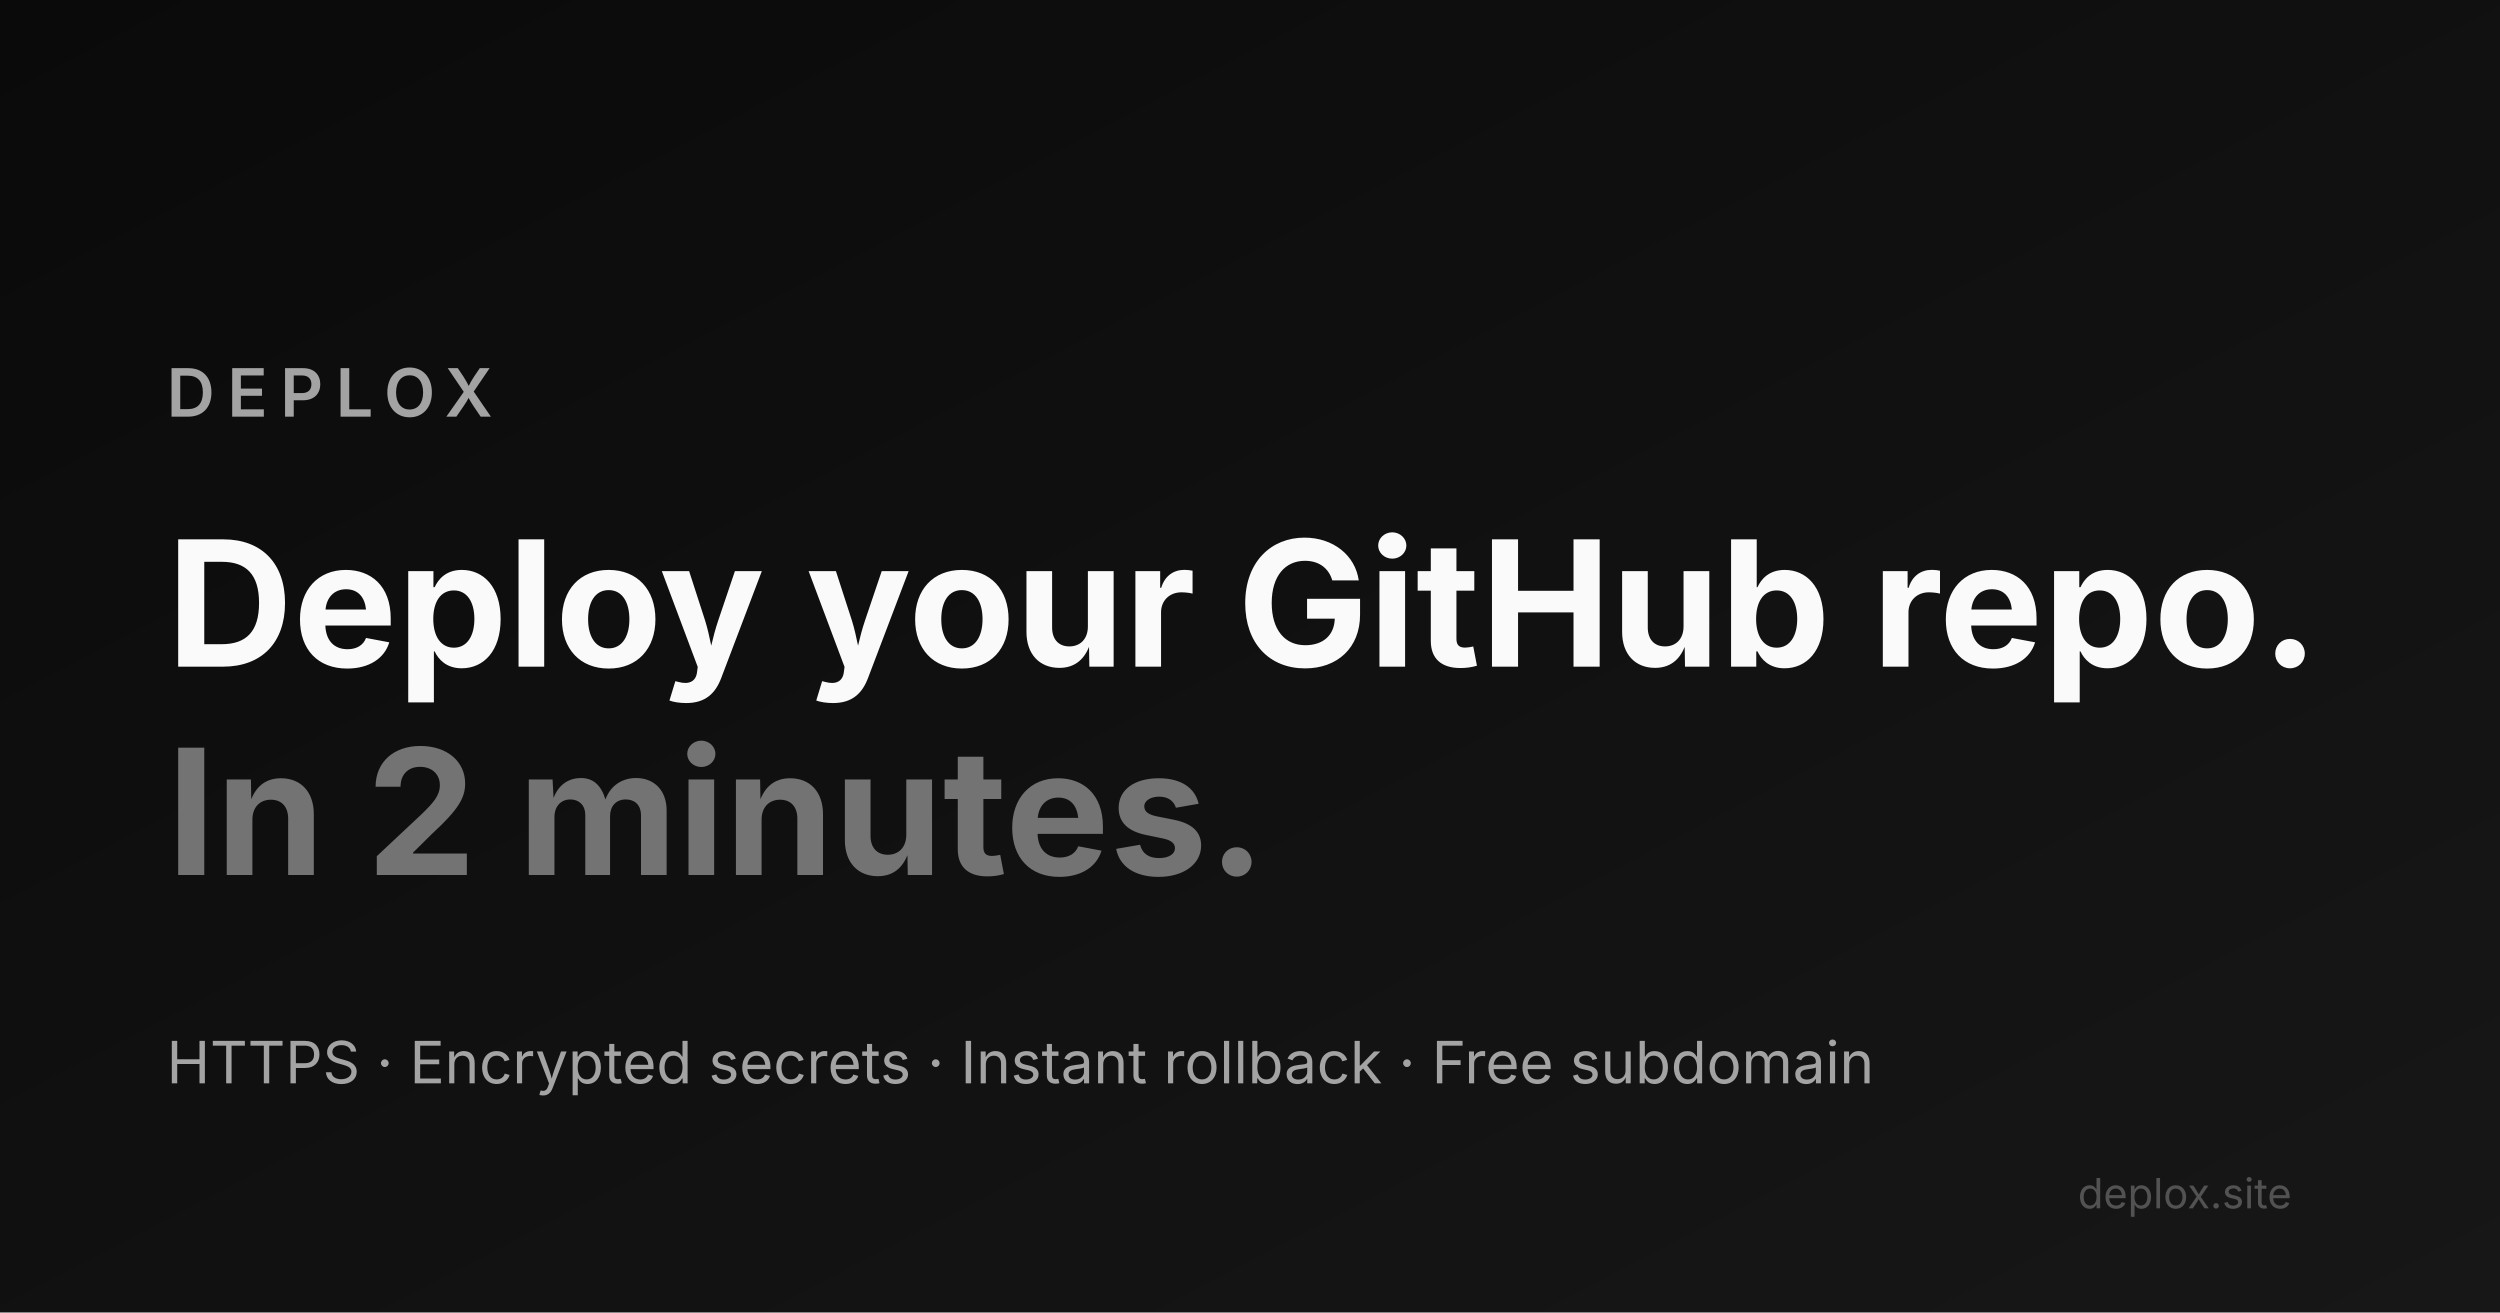
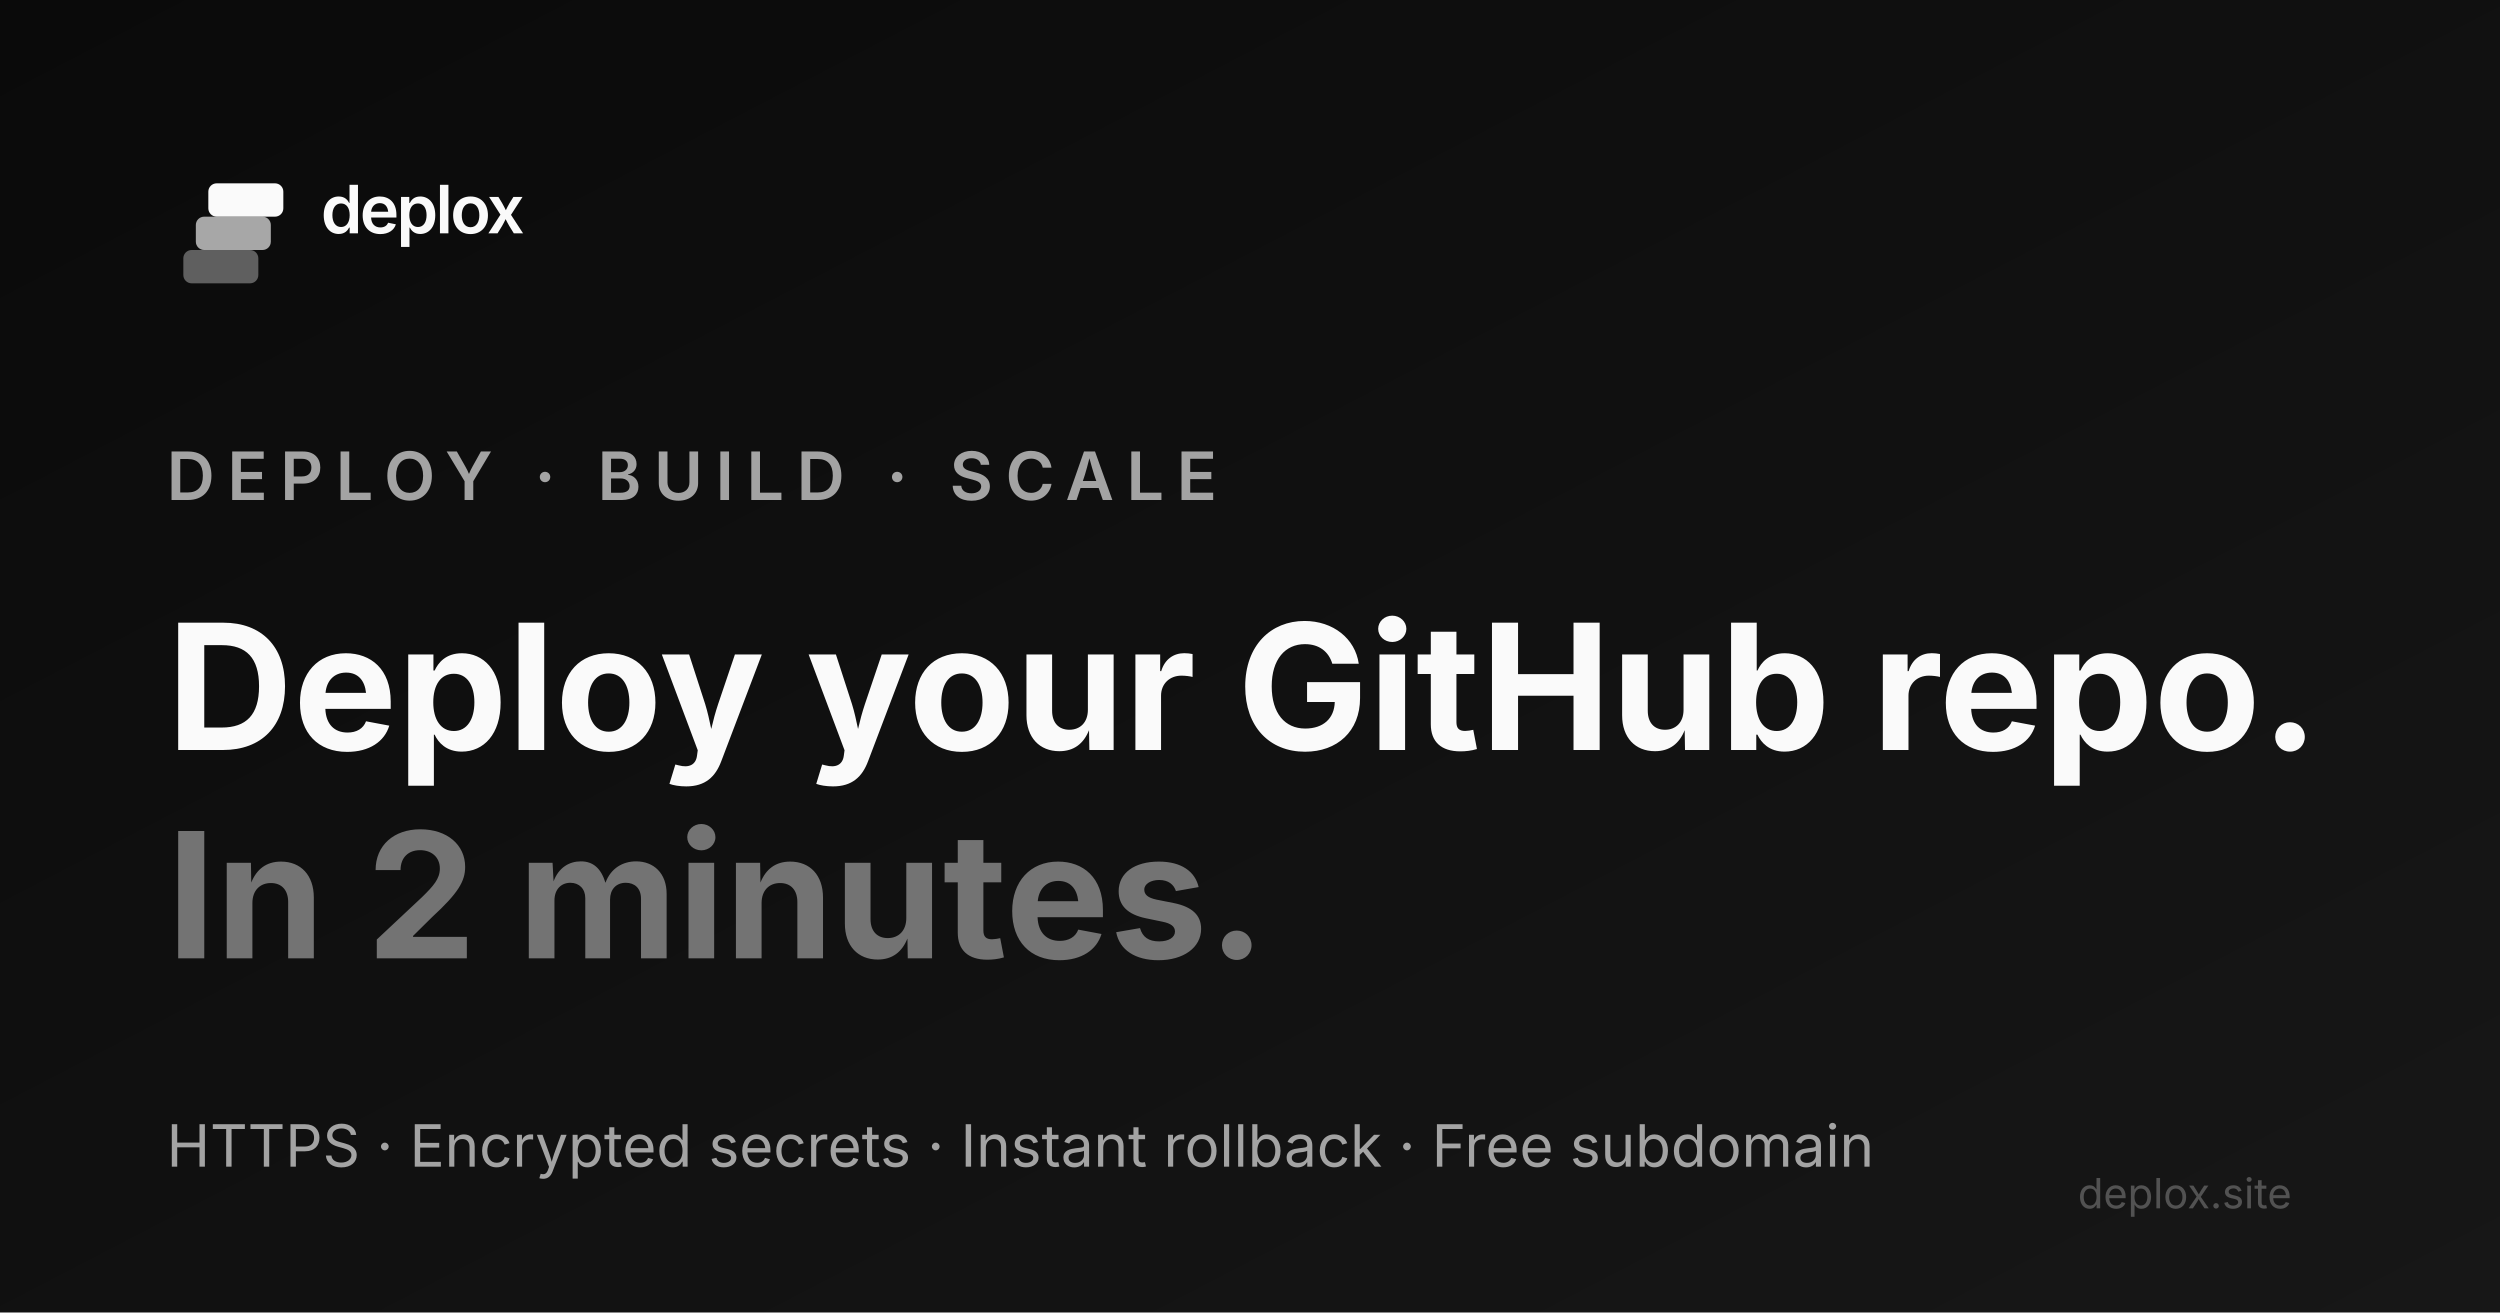
<svg xmlns="http://www.w3.org/2000/svg" viewBox="0 0 1200 630" width="1200" height="630">
  <defs>
    <linearGradient id="bg" x1="0" y1="0" x2="1" y2="1">
      <stop offset="0%" stop-color="#0a0a0a" />
      <stop offset="100%" stop-color="#171717" />
    </linearGradient>
  </defs>
  <rect width="1200" height="630" fill="url(#bg)" />
-   <g transform="translate(80, 200)">
-     <text font-family="Inter, system-ui, sans-serif" font-size="32" font-weight="600" fill="#a3a3a3" letter-spacing="6">DEPLOX</text>
+   <g transform="translate(80, 80)">
+     <rect x="8" y="40" width="36" height="16" rx="4" fill="#fafafa" opacity="0.35" />
+     <rect x="14" y="24" width="36" height="16" rx="4" fill="#fafafa" opacity="0.65" />
+     <rect x="20" y="8" width="36" height="16" rx="4" fill="#fafafa" opacity="1" />
+     <text x="74" y="32" font-family="Inter, system-ui, sans-serif" font-size="32" font-weight="600" fill="#fafafa" letter-spacing="-0.04em">deplox</text>
+   </g>
+   <g transform="translate(80, 240)">
+     <text font-family="Inter, system-ui, sans-serif" font-size="32" font-weight="600" fill="#a3a3a3" letter-spacing="6">DEPLOY · BUILD · SCALE</text>
    <text y="120" font-family="Inter, system-ui, sans-serif" font-size="84" font-weight="700" fill="#fafafa">Deploy your GitHub repo.</text>
    <text y="220" font-family="Inter, system-ui, sans-serif" font-size="84" font-weight="700" fill="#737373">In 2 minutes.</text>
    <text y="320" font-family="Inter, system-ui, sans-serif" font-size="28" font-weight="400" fill="#a3a3a3">HTTPS · Encrypted secrets · Instant rollback · Free subdomain</text>
  </g>
  <g transform="translate(1100, 580)" font-family="Inter, system-ui, sans-serif" font-size="20" fill="#525252" text-anchor="end">
    <text>deplox.site</text>
  </g>
</svg>
